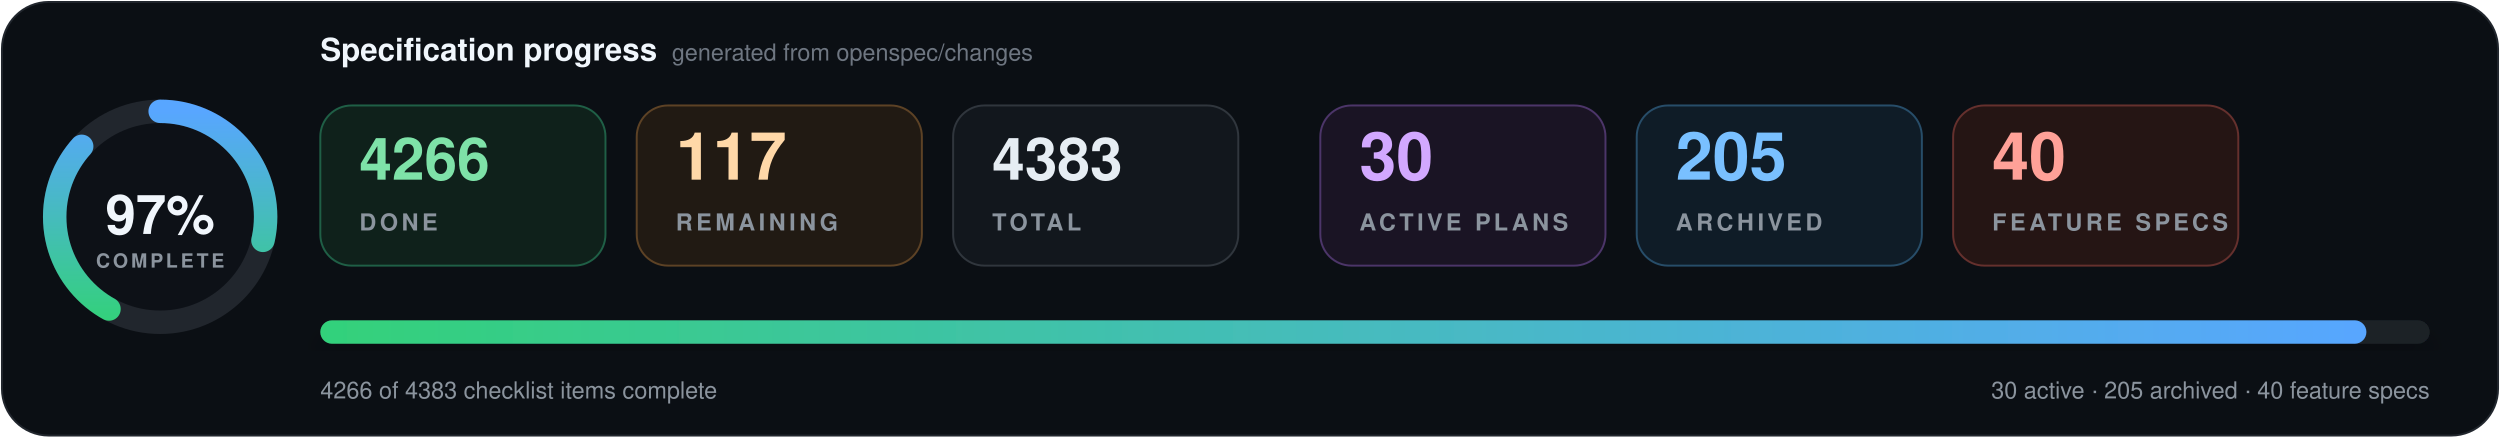
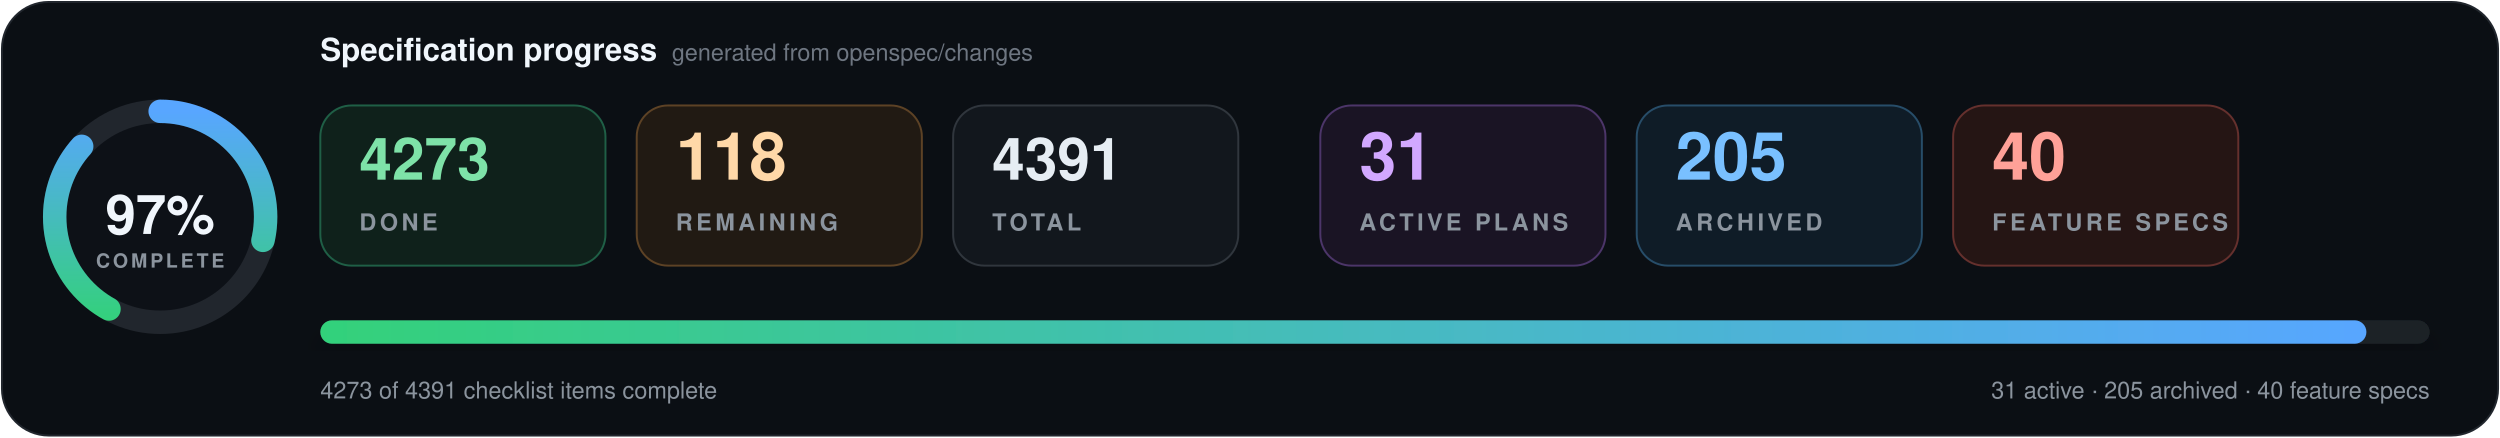
- <svg xmlns="http://www.w3.org/2000/svg" data-cache-version="1792183244" width="1280" height="224" viewBox="0 0 1280 224" role="img" aria-labelledby="title description" font-family="system-ui, -apple-system, BlinkMacSystemFont, 'Segoe UI', Helvetica, Arial, sans-serif" font-variant-numeric="tabular-nums">
+ <svg xmlns="http://www.w3.org/2000/svg" data-cache-version="1792184685" width="1280" height="224" viewBox="0 0 1280 224" role="img" aria-labelledby="title description" font-family="system-ui, -apple-system, BlinkMacSystemFont, 'Segoe UI', Helvetica, Arial, sans-serif" font-variant-numeric="tabular-nums">
  <defs>
    <linearGradient id="progress" x1="0" x2="1">
      <stop offset="0" stop-color="#33d17a" />
      <stop offset="1" stop-color="#58a6ff" />
    </linearGradient>
    <filter id="shadow" x="-10%" y="-20%" width="120%" height="150%">
      <feDropShadow dx="0" dy="7" stdDeviation="9" flood-color="#000" flood-opacity=".28" />
    </filter>
  </defs>
  <rect x="1" y="1" width="1278" height="222" rx="24" fill="#0b0f14" stroke="#21262d" />
  <g transform="translate(82 111)">
    <circle r="54" fill="#0d1117" stroke="#21262d" stroke-width="12" />
    <circle r="54" fill="none" stroke="url(#progress)" stroke-width="12" stroke-linecap="round" pathLength="100" stroke-dasharray="97 100" transform="rotate(-90)" />
    <text y="-1" text-anchor="middle" dominant-baseline="middle" fill="#f0f6fc" font-size="28" font-weight="800">97%</text>
    <text y="26" text-anchor="middle" fill="#8b949e" font-size="10" font-weight="700" letter-spacing="1.5">COMPLETE</text>
  </g>
  <text x="164" y="31" fill="#f0f6fc" font-size="16" font-weight="750">Specification progress</text>
  <text x="344" y="31" fill="#6e7681" font-size="12">generated from openspec/changes</text>
  <g transform="translate(164 54)">
    <rect width="146" height="82" rx="16" fill="#0f211b" stroke="#1f5f46" />
-     <text x="20" y="38" fill="#7ee2a8" font-size="30" font-weight="750">4266</text>
+     <text x="20" y="38" fill="#7ee2a8" font-size="30" font-weight="750">4273</text>
    <text x="20" y="64" fill="#8b949e" font-size="12" font-weight="700" letter-spacing="1.8">DONE</text>
  </g>
  <g transform="translate(326 54)">
    <rect width="146" height="82" rx="16" fill="#211a13" stroke="#5d4225" />
-     <text x="20" y="38" fill="#ffd8a8" font-size="34" font-weight="750">117</text>
+     <text x="20" y="38" fill="#ffd8a8" font-size="34" font-weight="750">118</text>
    <text x="20" y="64" fill="#8b949e" font-size="12" font-weight="700" letter-spacing="1.8">REMAINING</text>
  </g>
  <g transform="translate(488 54)">
    <rect width="146" height="82" rx="16" fill="#12171d" stroke="#30363d" />
-     <text x="20" y="38" fill="#e6edf3" font-size="30" font-weight="750">4383</text>
+     <text x="20" y="38" fill="#e6edf3" font-size="30" font-weight="750">4391</text>
    <text x="20" y="64" fill="#8b949e" font-size="12" font-weight="700" letter-spacing="1.8">TOTAL</text>
  </g>
  <g transform="translate(676 54)">
    <rect width="146" height="82" rx="16" fill="#1a1424" stroke="#4c3569" />
-     <text x="20" y="38" fill="#d2a8ff" font-size="34" font-weight="750">30</text>
+     <text x="20" y="38" fill="#d2a8ff" font-size="34" font-weight="750">31</text>
    <text x="20" y="64" fill="#8b949e" font-size="12" font-weight="700" letter-spacing="1.8">ACTIVE PLANS</text>
  </g>
  <g transform="translate(838 54)">
    <rect width="146" height="82" rx="16" fill="#0f1c27" stroke="#274d69" />
    <text x="20" y="38" fill="#79c0ff" font-size="34" font-weight="750">205</text>
    <text x="20" y="64" fill="#8b949e" font-size="12" font-weight="700" letter-spacing="1.8">ARCHIVED</text>
  </g>
  <g transform="translate(1000 54)">
    <rect width="146" height="82" rx="16" fill="#251514" stroke="#65302d" />
    <text x="20" y="38" fill="#ffa198" font-size="34" font-weight="750">40</text>
    <text x="20" y="64" fill="#8b949e" font-size="12" font-weight="700" letter-spacing="1.8">FEATURE SPECS</text>
  </g>
  <g filter="url(#shadow)">
    <rect x="164" y="164" width="1080" height="12" rx="6" fill="#1b2128" />
    <rect x="164" y="164" width="1047.6" height="12" rx="6" fill="url(#progress)" />
  </g>
-   <text x="164" y="204" fill="#8b949e" font-size="12">4266 of 4383 checklist items complete</text>
-   <text x="1244" y="204" text-anchor="end" fill="#8b949e" font-size="12">30 active · 205 archived · 40 feature specs</text>
+   <text x="164" y="204" fill="#8b949e" font-size="12">4273 of 4391 checklist items complete</text>
+   <text x="1244" y="204" text-anchor="end" fill="#8b949e" font-size="12">31 active · 205 archived · 40 feature specs</text>
</svg>
